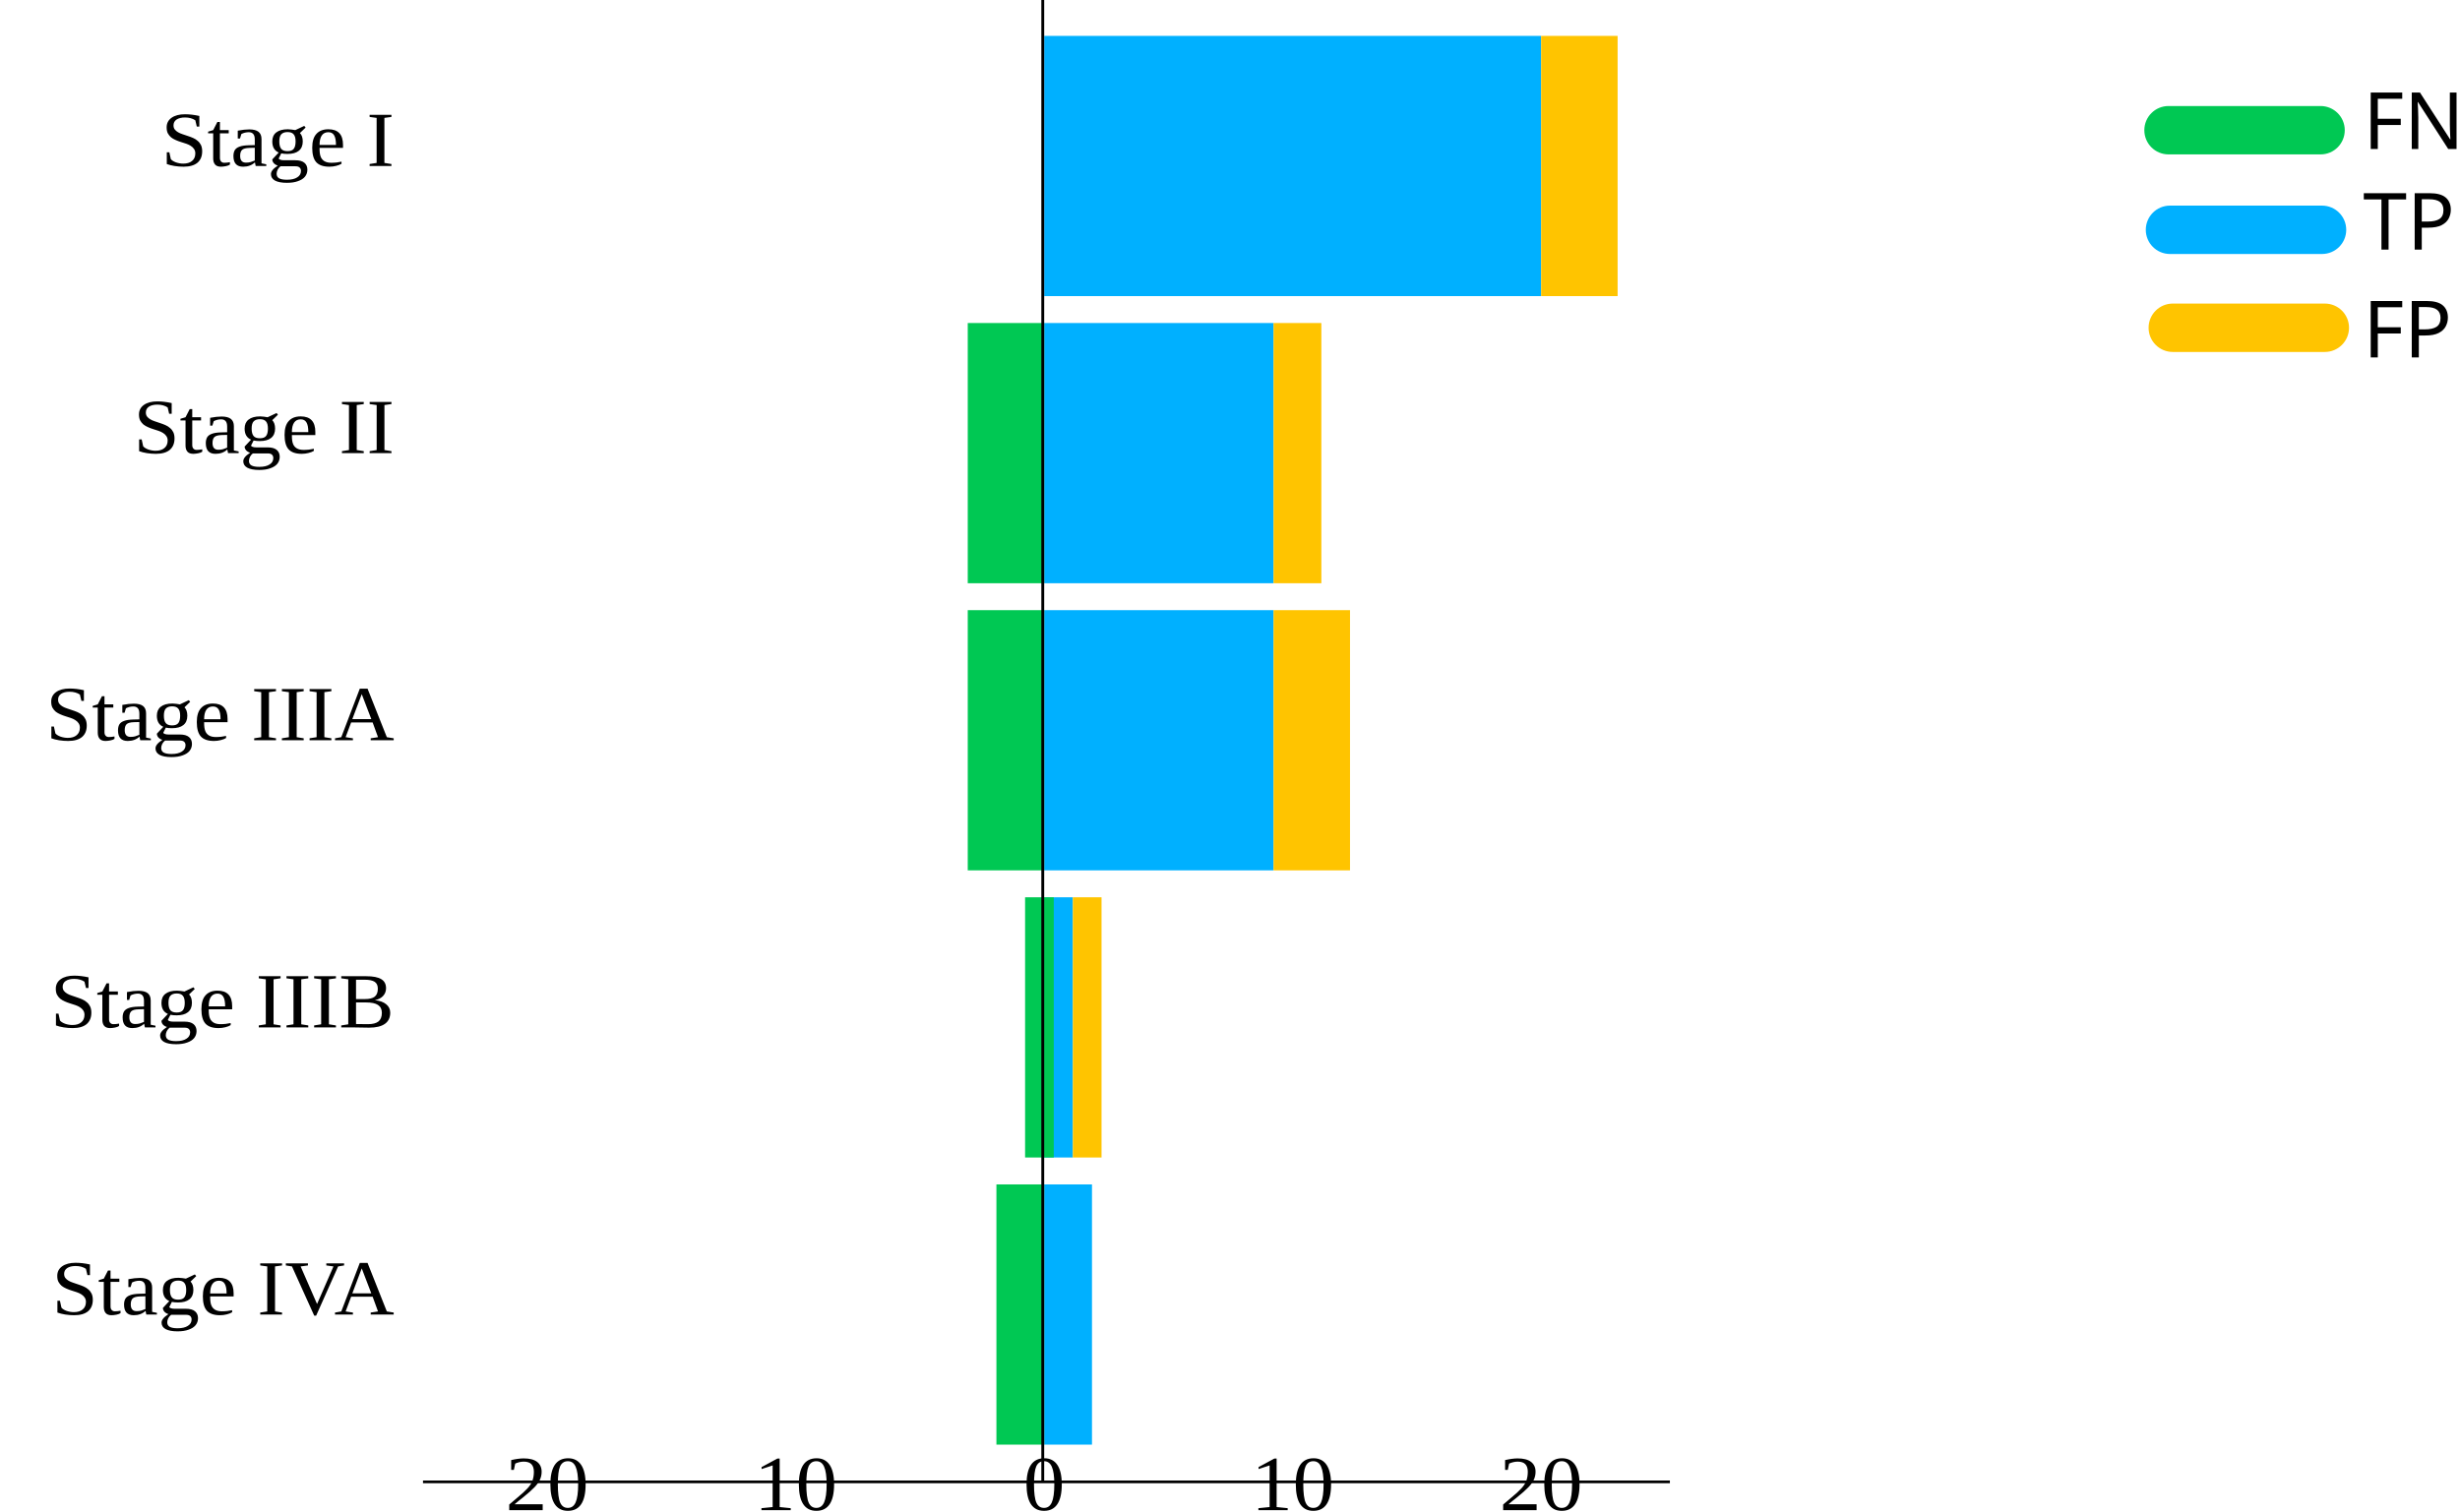
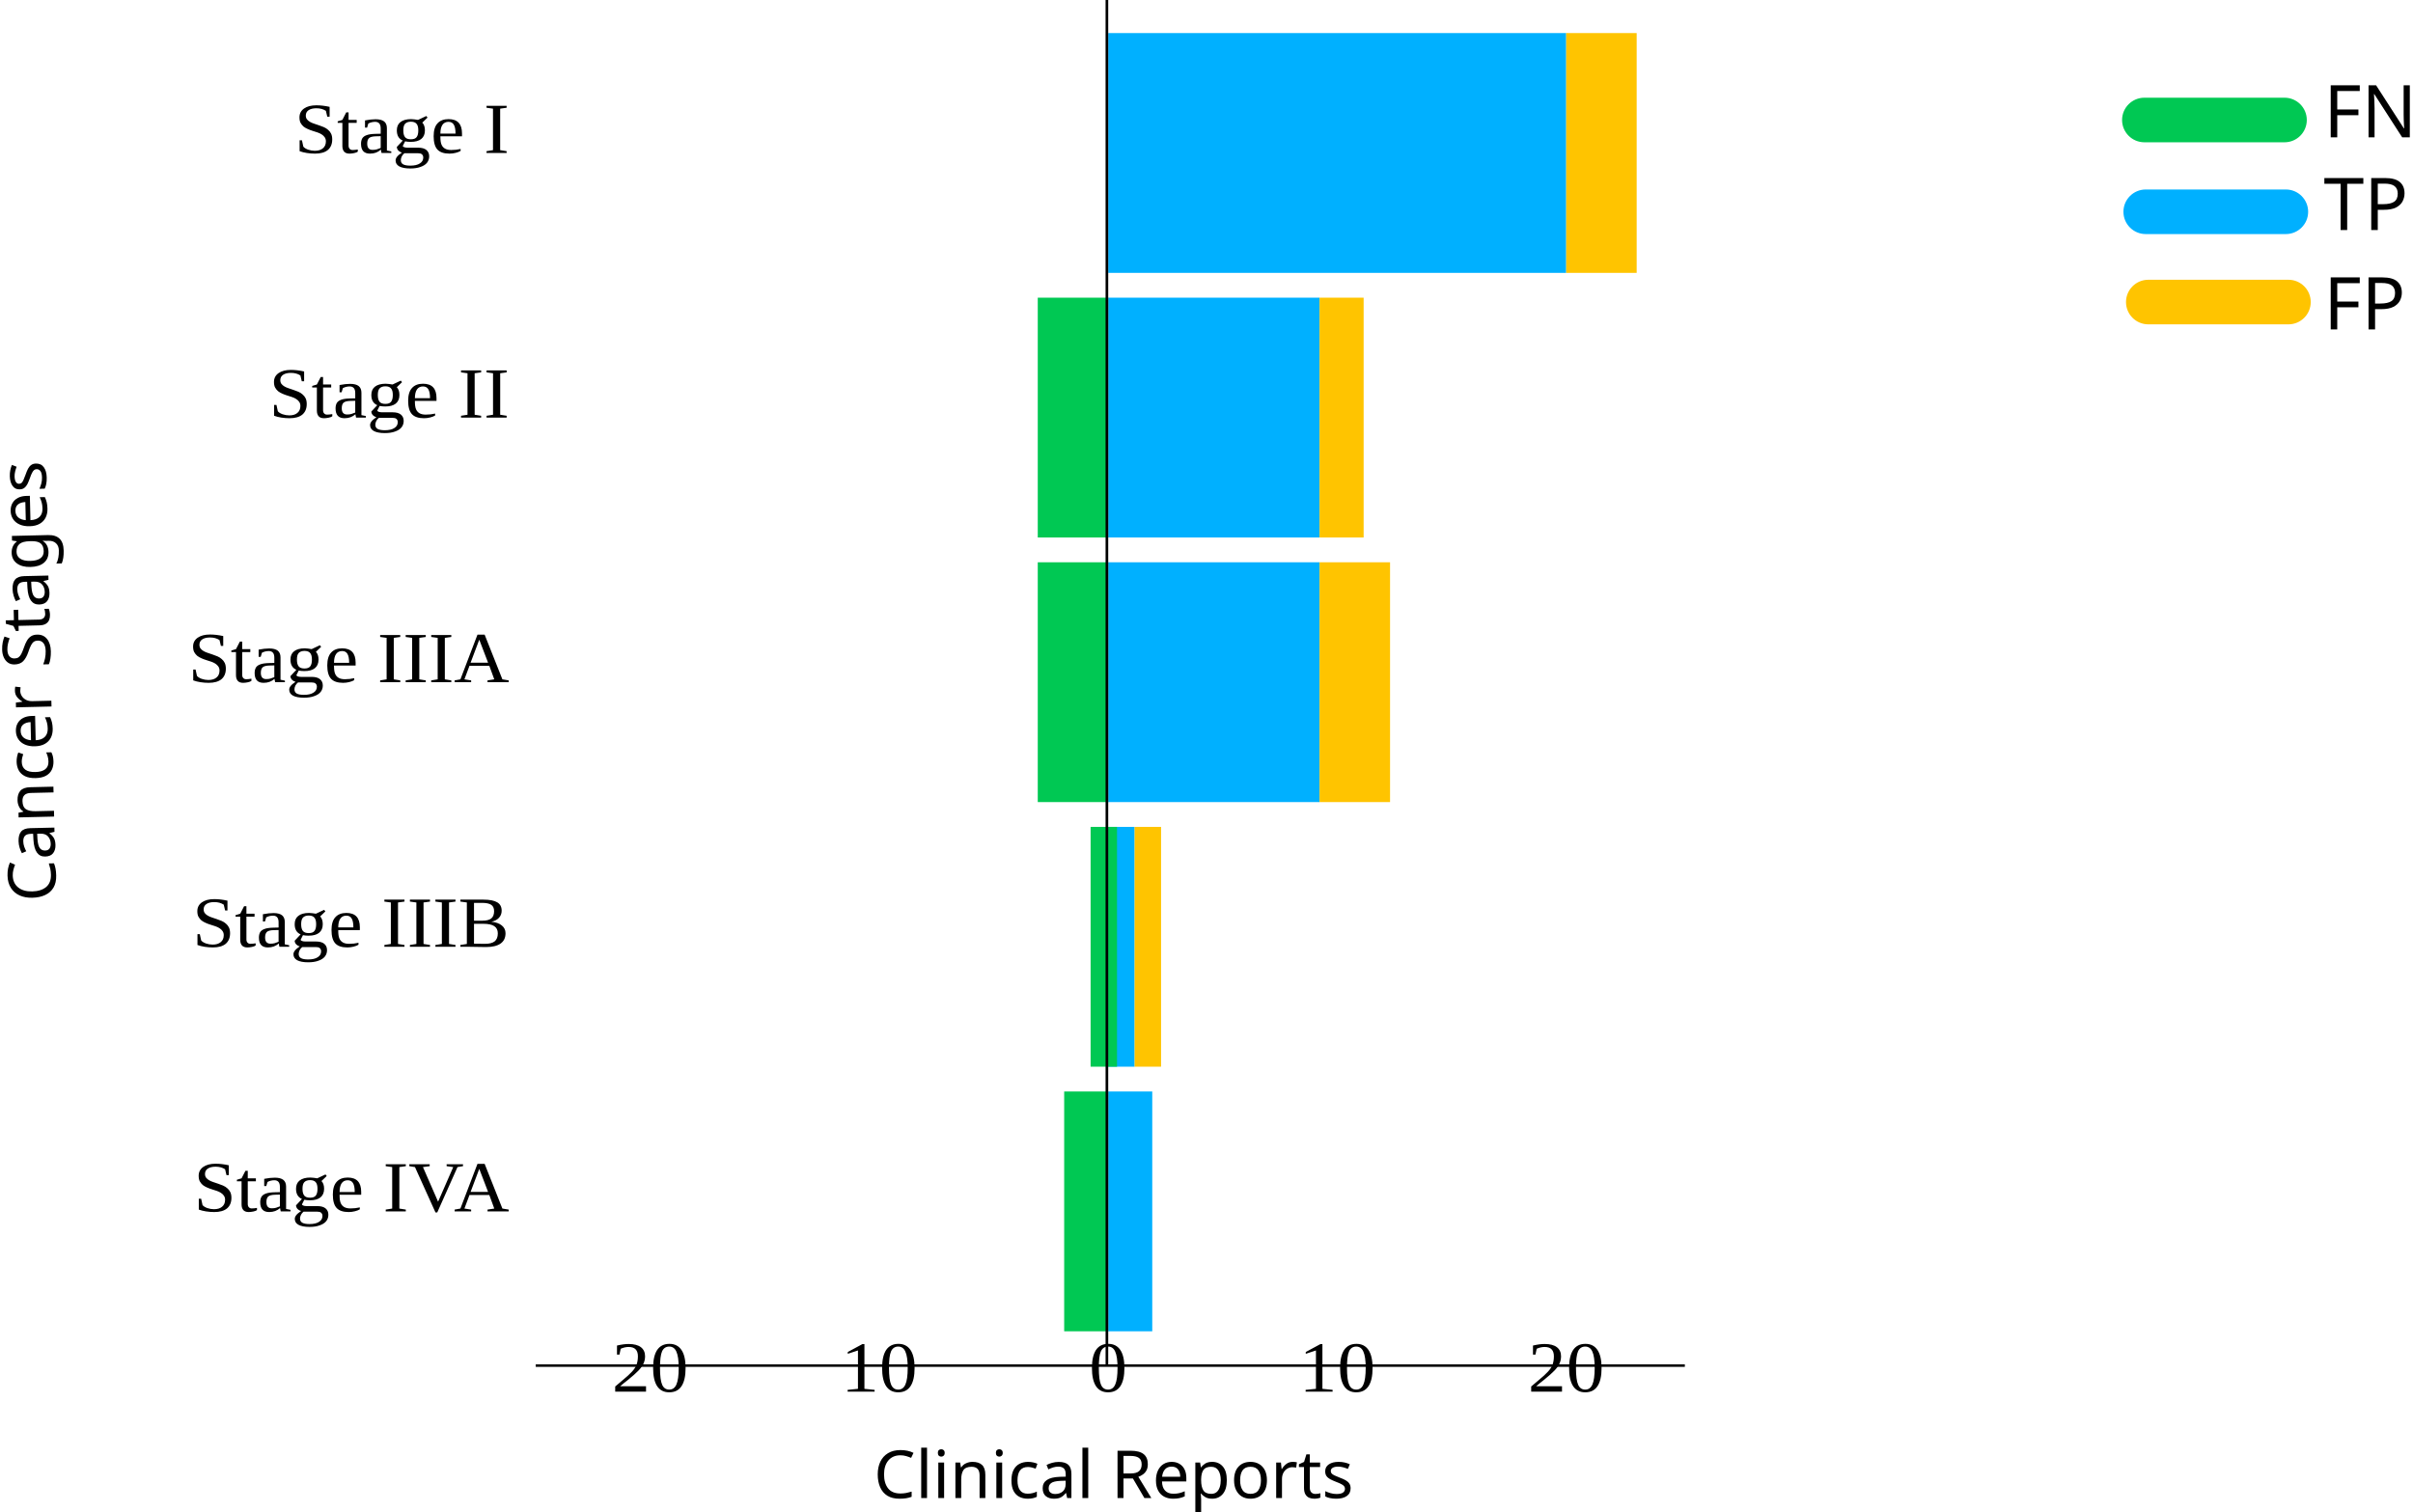
- <svg xmlns="http://www.w3.org/2000/svg" width="684.291" height="420.488" id="svg2" version="1.1">
+ <svg xmlns="http://www.w3.org/2000/svg" width="728.327" height="456.46" id="svg2" version="1.1">
  <defs id="defs4">
    <clipPath clipPathUnits="userSpaceOnUse" id="clipPath3020">
      <path d="m 26,186 560,0 0,419.999 -560,0 L 26,186 z" id="path3022" />
    </clipPath>
    <clipPath clipPathUnits="userSpaceOnUse" id="clipPath3030">
      <path d="m 26,186 560,0 0,419.999 -560,0 L 26,186 z" id="path3032" />
    </clipPath>
    <clipPath clipPathUnits="userSpaceOnUse" id="clipPath3042">
      <path d="m 26,186 560,0 0,419.999 -560,0 L 26,186 z" id="path3044" />
    </clipPath>
    <clipPath clipPathUnits="userSpaceOnUse" id="clipPath3054">
      <path d="m 26,186 560,0 0,419.999 -560,0 L 26,186 z" id="path3056" />
    </clipPath>
    <clipPath clipPathUnits="userSpaceOnUse" id="clipPath3066">
      <path d="m 26,186 560,0 0,419.999 -560,0 L 26,186 z" id="path3068" />
    </clipPath>
    <clipPath clipPathUnits="userSpaceOnUse" id="clipPath3078">
      <path d="m 26,186 560,0 0,419.999 -560,0 L 26,186 z" id="path3080" />
    </clipPath>
    <clipPath clipPathUnits="userSpaceOnUse" id="clipPath3090">
      <path d="m 26,186 560,0 0,419.999 -560,0 L 26,186 z" id="path3092" />
    </clipPath>
    <clipPath clipPathUnits="userSpaceOnUse" id="clipPath3102">
      <path d="m 26,186 560,0 0,419.999 -560,0 L 26,186 z" id="path3104" />
    </clipPath>
    <clipPath clipPathUnits="userSpaceOnUse" id="clipPath3114">
      <path d="m 26,186 560,0 0,419.999 -560,0 L 26,186 z" id="path3116" />
    </clipPath>
    <clipPath clipPathUnits="userSpaceOnUse" id="clipPath3126">
      <path d="m 26,186 560,0 0,419.999 -560,0 L 26,186 z" id="path3128" />
    </clipPath>
  </defs>
-   <g id="layer1" transform="translate(-30.31277,-36.43454)">
+   <g id="layer1" transform="translate(13.7233,-36.43454)">
    <g style="text-align:left;color:#4b4966" id="g5258" transform="matrix(2.65842,0,0,2.496618,68.22524,23.95145)">
      <g id="g5108" style="text-align:left;color:#4b4966" transform="translate(30,5)">
        <g id="g5110" style="text-align:left;color:#4b4966" class="left-bar">
          <rect id="rect5112" style="text-align:left;color:#4b4966;fill:#00b0ff" height="29" width="52" y="4" x="65" class="left-bar-tp" />
          <rect id="rect5114" style="text-align:left;color:#4b4966;fill:#ffc400" height="29" width="8" y="4" x="117" class="left-bar-fp" />
          <rect id="rect5116" style="text-align:left;color:#4b4966;fill:#00c853" height="29" width="0" y="4" x="65" class="left-bar-fn" />
        </g>
        <g id="g5118" style="text-align:left;color:#4b4966" class="left-bar">
          <rect id="rect5120" style="text-align:left;color:#4b4966;fill:#00b0ff" height="29" width="24" y="36" x="65" class="left-bar-tp" />
          <rect id="rect5122" style="text-align:left;color:#4b4966;fill:#ffc400" height="29" width="5" y="36" x="89" class="left-bar-fp" />
          <rect id="rect5124" style="text-align:left;color:#4b4966;fill:#00c853" height="29" width="8" y="36" x="57" class="left-bar-fn" />
        </g>
        <g id="g5126" style="text-align:left;color:#4b4966" class="left-bar">
          <rect id="rect5128" style="text-align:left;color:#4b4966;fill:#00b0ff" height="29" width="24" y="68" x="65" class="left-bar-tp" />
          <rect id="rect5130" style="text-align:left;color:#4b4966;fill:#ffc400" height="29" width="8" y="68" x="89" class="left-bar-fp" />
          <rect id="rect5132" style="text-align:left;color:#4b4966;fill:#00c853" height="29" width="8" y="68" x="57" class="left-bar-fn" />
        </g>
        <g id="g5134" style="text-align:left;color:#4b4966" class="left-bar">
          <rect id="rect5136" style="text-align:left;color:#4b4966;fill:#00b0ff" height="29" width="3" y="100" x="65" class="left-bar-tp" />
          <rect id="rect5138" style="text-align:left;color:#4b4966;fill:#ffc400" height="29" width="3" y="100" x="68" class="left-bar-fp" />
          <rect id="rect5140" style="text-align:left;color:#4b4966;fill:#00c853" height="29" width="3" y="100" x="63" class="left-bar-fn" />
        </g>
        <g id="g5142" style="text-align:left;color:#4b4966" class="left-bar">
          <rect id="rect5144" style="text-align:left;color:#4b4966;fill:#00b0ff" height="29" width="5" y="132" x="65" class="left-bar-tp" />
          <rect id="rect5146" style="text-align:left;color:#4b4966;fill:#ffc400" height="29" width="0" y="132" x="70" class="left-bar-fp" />
          <rect id="rect5148" style="text-align:left;color:#4b4966;fill:#00c853" height="29" width="5" y="132" x="60" class="left-bar-fn" />
        </g>
        <g id="g5150" style="text-align:left;color:#4b4966" transform="translate(0,165)" class="x axis">
          <g id="g5152" style="text-align:left;color:#4b4966" transform="translate(13,0)" class="tick">
            <line id="line5154" style="text-align:left;color:#4b4966" x2="0" y2="0.3" x1="0" y1="0" />
            <text id="text5156" style="font-size:8.7px;text-align:left;line-height:13.05px;text-anchor:middle;color:#4b4966;display:block" x="0" y="3.3" dy="-7.5091626e-26">20</text>
          </g>
          <g id="g5158" style="text-align:left;color:#4b4966" transform="translate(39,0)" class="tick">
            <line id="line5160" style="text-align:left;color:#4b4966" x2="0" y2="0.3" x1="0" y1="0" />
            <text id="text5162" style="font-size:8.7px;text-align:left;line-height:13.05px;text-anchor:middle;color:#4b4966;display:block" x="0" y="3.3" dy="-7.5091626e-26">10</text>
          </g>
          <g id="g5164" style="text-align:left;color:#4b4966" transform="translate(65,0)" class="tick">
            <line id="line5166" style="text-align:left;color:#4b4966" x2="0" y2="0.3" x1="0" y1="0" />
            <text id="text5168" style="font-size:8.7px;text-align:left;line-height:13.05px;text-anchor:middle;color:#4b4966;display:block" x="0" y="3.3" dy="-7.5091626e-26">0</text>
          </g>
          <g id="g5170" style="text-align:left;color:#4b4966" transform="translate(91,0)" class="tick">
            <line id="line5172" style="text-align:left;color:#4b4966" x2="0" y2="0.3" x1="0" y1="0" />
            <text id="text5174" style="font-size:8.7px;text-align:left;line-height:13.05px;text-anchor:middle;color:#4b4966;display:block" x="0" y="3.3" dy="-7.5091626e-26">10</text>
          </g>
          <g id="g5176" style="text-align:left;color:#4b4966" transform="translate(117,0)" class="tick">
            <line id="line5178" style="text-align:left;color:#4b4966" x2="0" y2="0.3" x1="0" y1="0" />
            <text id="text5180" style="font-size:8.7px;text-align:left;line-height:13.05px;text-anchor:middle;color:#4b4966;display:block" x="0" y="3.3" dy="-7.5091626e-26">20</text>
          </g>
          <path id="path5182" style="text-align:left;color:#4b4966" d="M 0,0.3 V 0 h 130.469 v 0.3" class="domain" />
        </g>
        <g id="g5184" style="text-align:left;color:#4b4966" class="y axis">
          <g id="g5186" style="text-align:left;color:#4b4966" transform="translate(0,18.5)" class="tick">
            <line id="line5188" style="text-align:left;color:#4b4966" y2="0" x2="0" x1="0" y1="0" />
            <text id="text5190" style="font-size:8.7px;text-align:left;line-height:13.05px;text-anchor:end;color:#4b4966;display:block" y="0" x="-3" dy="-7.5091626e-26">Stage I</text>
          </g>
          <g id="g5192" style="text-align:left;color:#4b4966" transform="translate(0,50.5)" class="tick">
            <line id="line5194" style="text-align:left;color:#4b4966" y2="0" x2="0" x1="0" y1="0" />
            <text id="text5196" style="font-size:8.7px;text-align:left;line-height:13.05px;text-anchor:end;color:#4b4966;display:block" y="0" x="-3" dy="-7.5091626e-26">Stage II</text>
          </g>
          <g id="g5198" style="text-align:left;color:#4b4966" transform="translate(0,82.5)" class="tick">
            <line id="line5200" style="text-align:left;color:#4b4966" y2="0" x2="0" x1="0" y1="0" />
            <text id="text5202" style="font-size:8.7px;text-align:left;line-height:13.05px;text-anchor:end;color:#4b4966;display:block" y="0" x="-3" dy="-7.5091626e-26">Stage IIIA</text>
          </g>
          <g id="g5204" style="text-align:left;color:#4b4966" transform="translate(0,114.5)" class="tick">
            <line id="line5206" style="text-align:left;color:#4b4966" y2="0" x2="0" x1="0" y1="0" />
            <text id="text5208" style="font-size:8.7px;text-align:left;line-height:13.05px;text-anchor:end;color:#4b4966;display:block" y="0" x="-3" dy="-7.5091626e-26">Stage IIIB</text>
          </g>
          <g id="g5210" style="text-align:left;color:#4b4966" transform="translate(0,146.5)" class="tick">
            <line id="line5212" style="text-align:left;color:#4b4966" y2="0" x2="0" x1="0" y1="0" />
            <text id="text5214" style="font-size:8.7px;text-align:left;line-height:13.05px;text-anchor:end;color:#4b4966;display:block" y="0" x="-3" dy="-7.5091626e-26">Stage IVA</text>
          </g>
          <path id="path5216" style="text-align:left;color:#4b4966" d="M 0,0 H 0 V 165 H 0" class="domain" />
        </g>
        <g id="g5218" style="text-align:left;color:#4b4966" transform="translate(65,0)" class="y axis2">
          <g id="g5220" style="text-align:left;color:#4b4966" transform="translate(0,18.5)" class="tick">
            <line id="line5222" style="text-align:left;color:#4b4966" y2="0" x2="-0.3" x1="0" y1="0" />
            <text id="text5224" style="font-size:8.7px;text-align:left;line-height:13.05px;text-anchor:end;color:#4b4966;display:block" y="0" x="-3.3" dy="-7.5091626e-26" />
          </g>
          <g id="g5226" style="text-align:left;color:#4b4966" transform="translate(0,50.5)" class="tick">
            <line id="line5228" style="text-align:left;color:#4b4966" y2="0" x2="-0.3" x1="0" y1="0" />
            <text id="text5230" style="font-size:8.7px;text-align:left;line-height:13.05px;text-anchor:end;color:#4b4966;display:block" y="0" x="-3.3" dy="-7.5091626e-26" />
          </g>
          <g id="g5232" style="text-align:left;color:#4b4966" transform="translate(0,82.5)" class="tick">
            <line id="line5234" style="text-align:left;color:#4b4966" y2="0" x2="-0.3" x1="0" y1="0" />
            <text id="text5236" style="font-size:8.7px;text-align:left;line-height:13.05px;text-anchor:end;color:#4b4966;display:block" y="0" x="-3.3" dy="-7.5091626e-26" />
          </g>
          <g id="g5238" style="text-align:left;color:#4b4966" transform="translate(0,114.5)" class="tick">
            <line id="line5240" style="text-align:left;color:#4b4966" y2="0" x2="-0.3" x1="0" y1="0" />
            <text id="text5242" style="font-size:8.7px;text-align:left;line-height:13.05px;text-anchor:end;color:#4b4966;display:block" y="0" x="-3.3" dy="-7.5091626e-26" />
          </g>
          <g id="g5244" style="text-align:left;color:#4b4966" transform="translate(0,146.5)" class="tick">
            <line id="line5246" style="text-align:left;color:#4b4966" y2="0" x2="-0.3" x1="0" y1="0" />
            <text id="text5248" style="font-size:8.7px;text-align:left;line-height:13.05px;text-anchor:end;color:#4b4966;display:block" y="0" x="-3.3" dy="-7.5091626e-26" />
          </g>
          <path id="path5250" style="text-align:left;color:#4b4966" d="M -0.3,0 H 0 v 165 h -0.3" class="domain" />
        </g>
      </g>
    </g>
    <rect style="fill:#00b0ff;fill-opacity:1;stroke:none" id="rect5332" width="55.756" height="13.461" x="627.201" y="93.646" ry="6.73" />
    <rect ry="6.73" y="65.934" x="626.794" height="13.461" width="55.756" id="rect5334" style="fill:#00c853;fill-opacity:1;stroke:none" />
    <rect ry="6.73" y="120.902" x="627.98" height="13.461" width="55.756" id="rect5338" style="fill:#ffc400;fill-opacity:1;stroke:none" />
    <text xml:space="preserve" style="font-size:22px;font-style:normal;font-variant:normal;font-weight:normal;font-stretch:normal;text-align:start;line-height:125%;letter-spacing:0px;word-spacing:0px;writing-mode:lr-tb;text-anchor:start;fill:#000000;fill-opacity:1;stroke:none;font-family:Sans;-inkscape-font-specification:Sans" x="687.63" y="77.888" id="text5340">
      <tspan id="tspan5352" x="687.63" y="77.888">FN</tspan>
    </text>
    <text id="text5344" y="105.888" x="687.63" style="font-size:22px;font-style:normal;font-variant:normal;font-weight:normal;font-stretch:normal;text-align:start;line-height:125%;letter-spacing:0px;word-spacing:0px;writing-mode:lr-tb;text-anchor:start;fill:#000000;fill-opacity:1;stroke:none;font-family:Sans;-inkscape-font-specification:Sans" xml:space="preserve">
      <tspan id="tspan5354" x="687.63" y="105.888">TP</tspan>
    </text>
    <text xml:space="preserve" style="font-size:22px;font-style:normal;font-variant:normal;font-weight:normal;font-stretch:normal;text-align:start;line-height:125%;letter-spacing:0px;word-spacing:0px;writing-mode:lr-tb;text-anchor:start;fill:#000000;fill-opacity:1;stroke:none;font-family:Sans;-inkscape-font-specification:Sans" x="687.63" y="135.888" id="text5348">
      <tspan id="tspan5356" x="687.63" y="135.888">FP</tspan>
    </text>
+     <text id="text3481" y="-4.119" x="-308.525" style="font-size:20px;font-style:normal;font-variant:normal;font-weight:normal;font-stretch:normal;text-align:start;line-height:125%;letter-spacing:0px;word-spacing:0px;writing-mode:lr-tb;text-anchor:start;fill:#000000;fill-opacity:1;stroke:none;font-family:Sans;-inkscape-font-specification:Sans" xml:space="preserve" transform="matrix(-0.02378439,-0.9997171,0.9997171,-0.02378439,0,0)">
+       <tspan id="tspan3485" x="-308.525" y="-4.119">Cancer Stages</tspan>
+     </text>
+     <text xml:space="preserve" style="font-size:20px;font-style:normal;font-variant:normal;font-weight:normal;font-stretch:normal;text-align:start;line-height:125%;letter-spacing:0px;word-spacing:0px;writing-mode:lr-tb;text-anchor:start;fill:#000000;fill-opacity:1;stroke:none;font-family:Sans;-inkscape-font-specification:Sans" x="249.989" y="488.734" id="text3487">
+       <tspan id="tspan3491" x="249.989" y="488.734">Clinical Reports</tspan>
+     </text>
  </g>
</svg>
